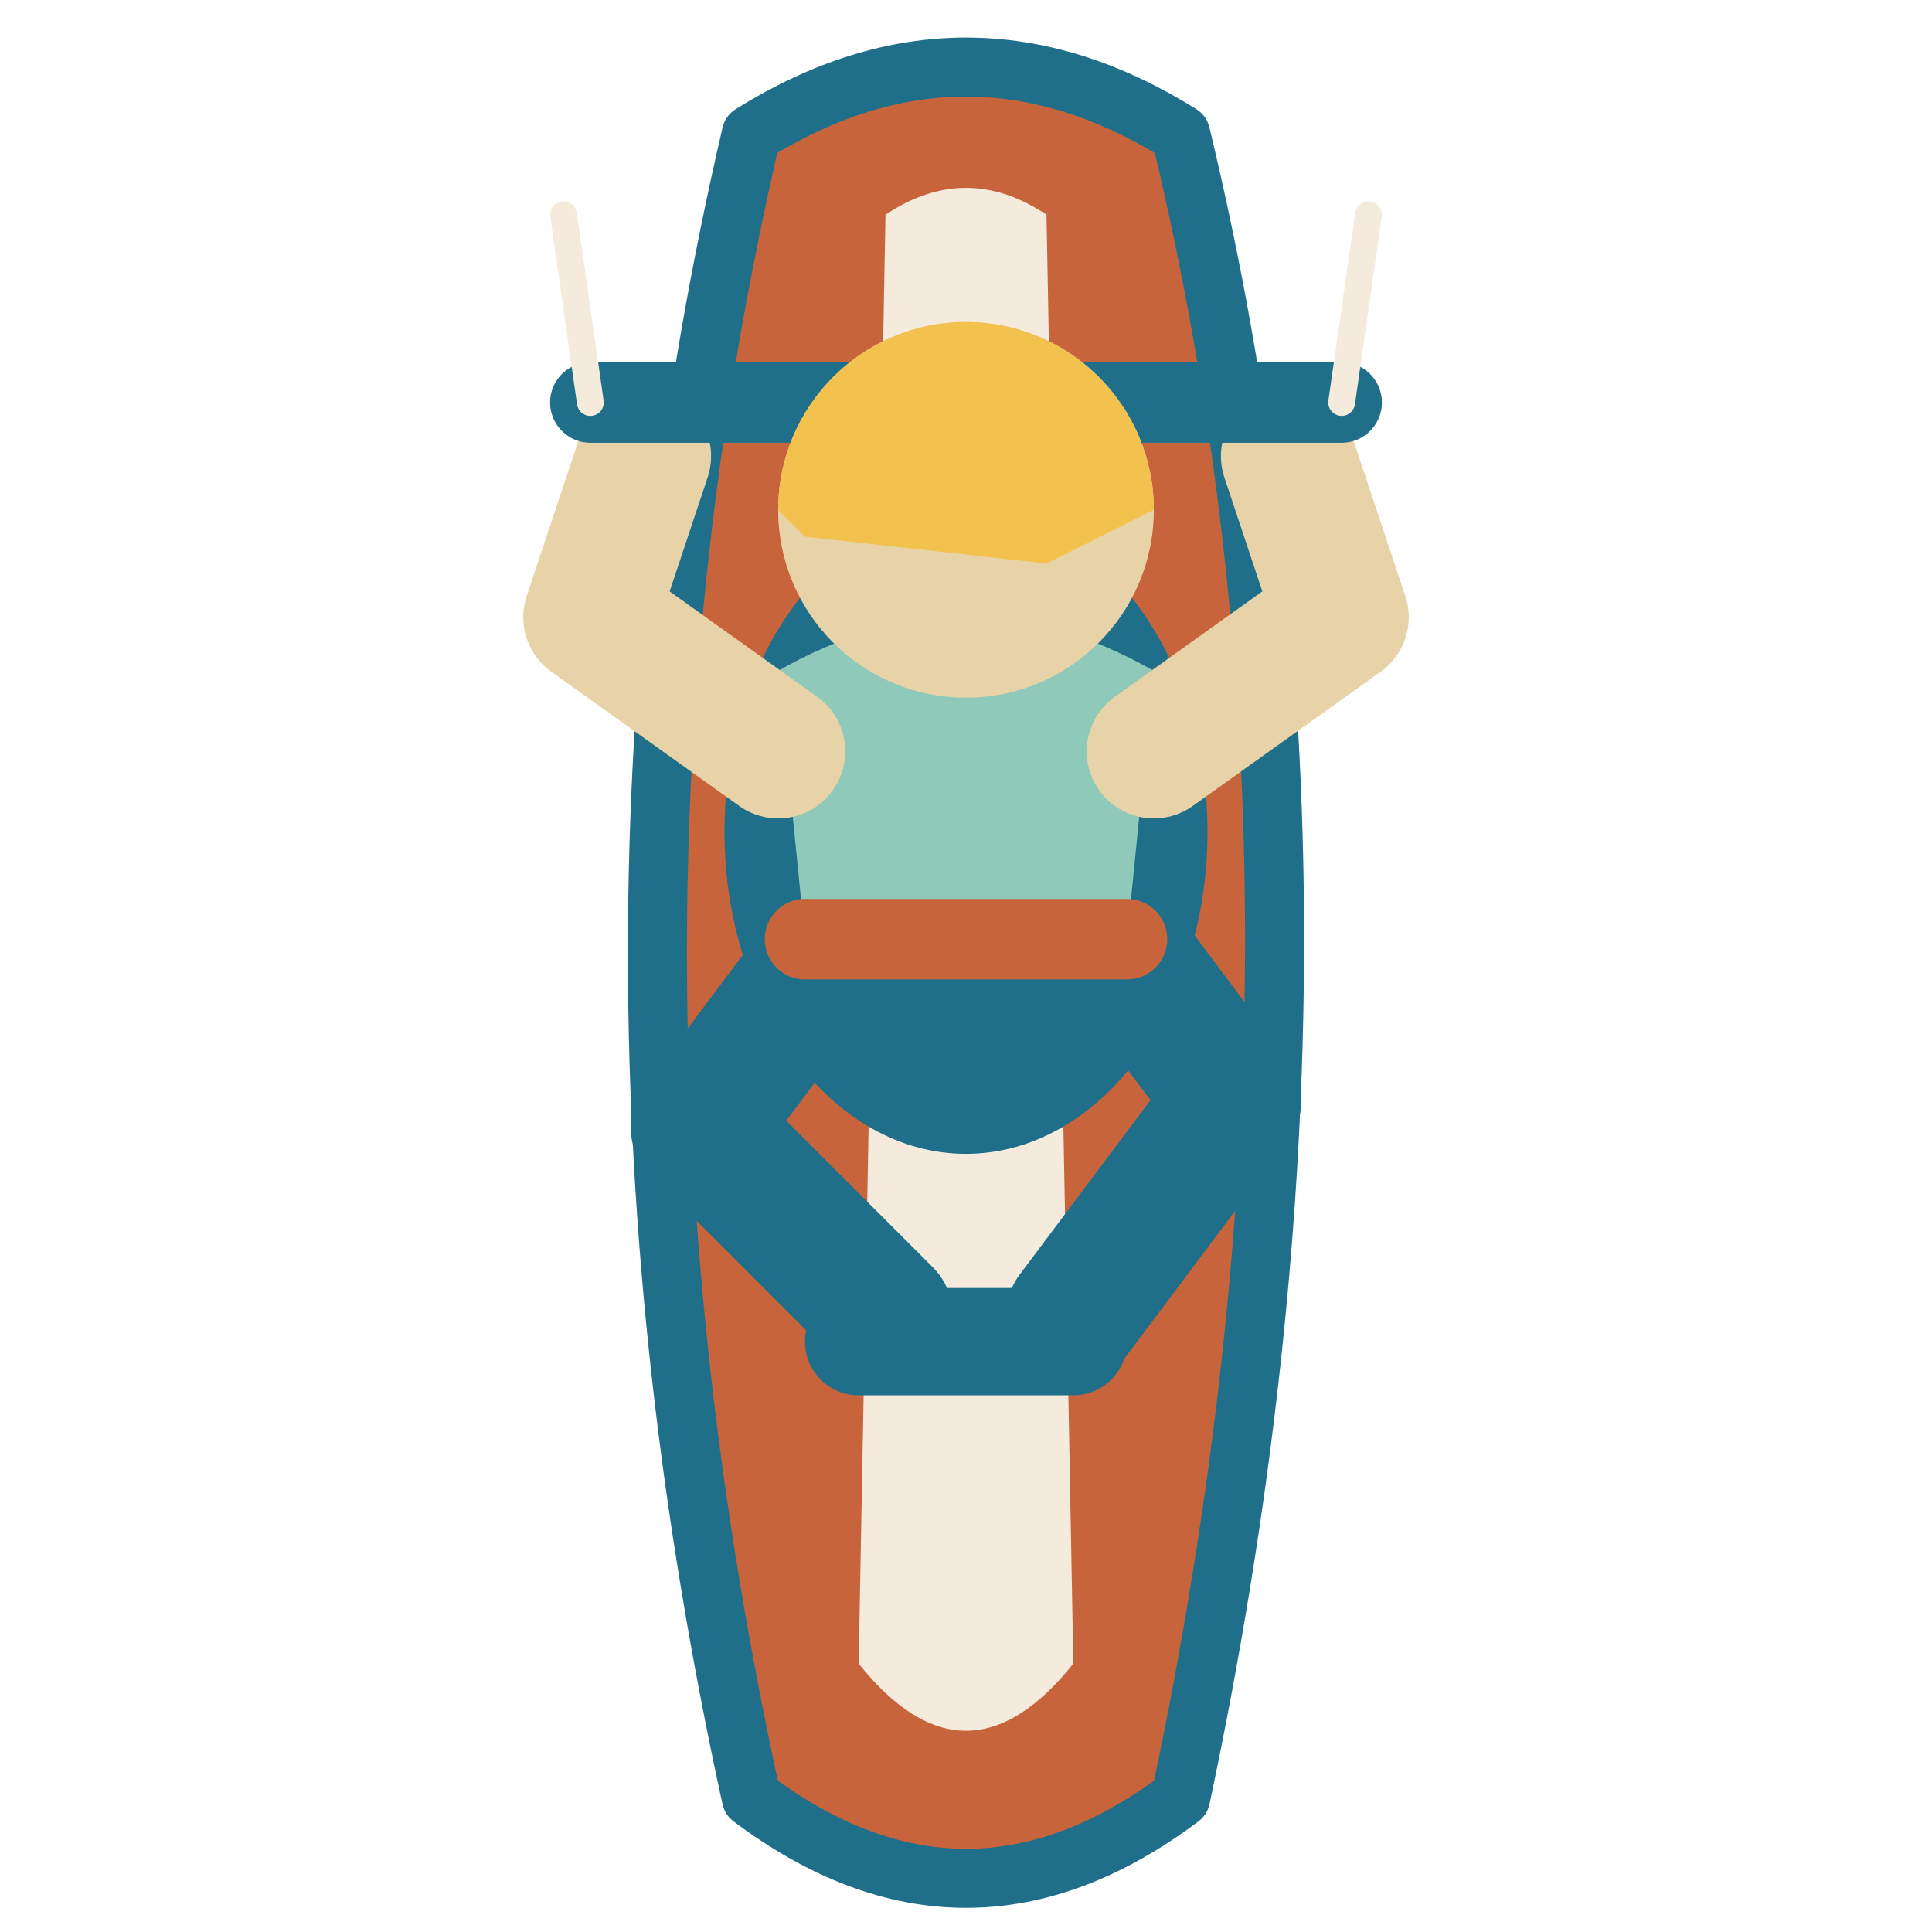
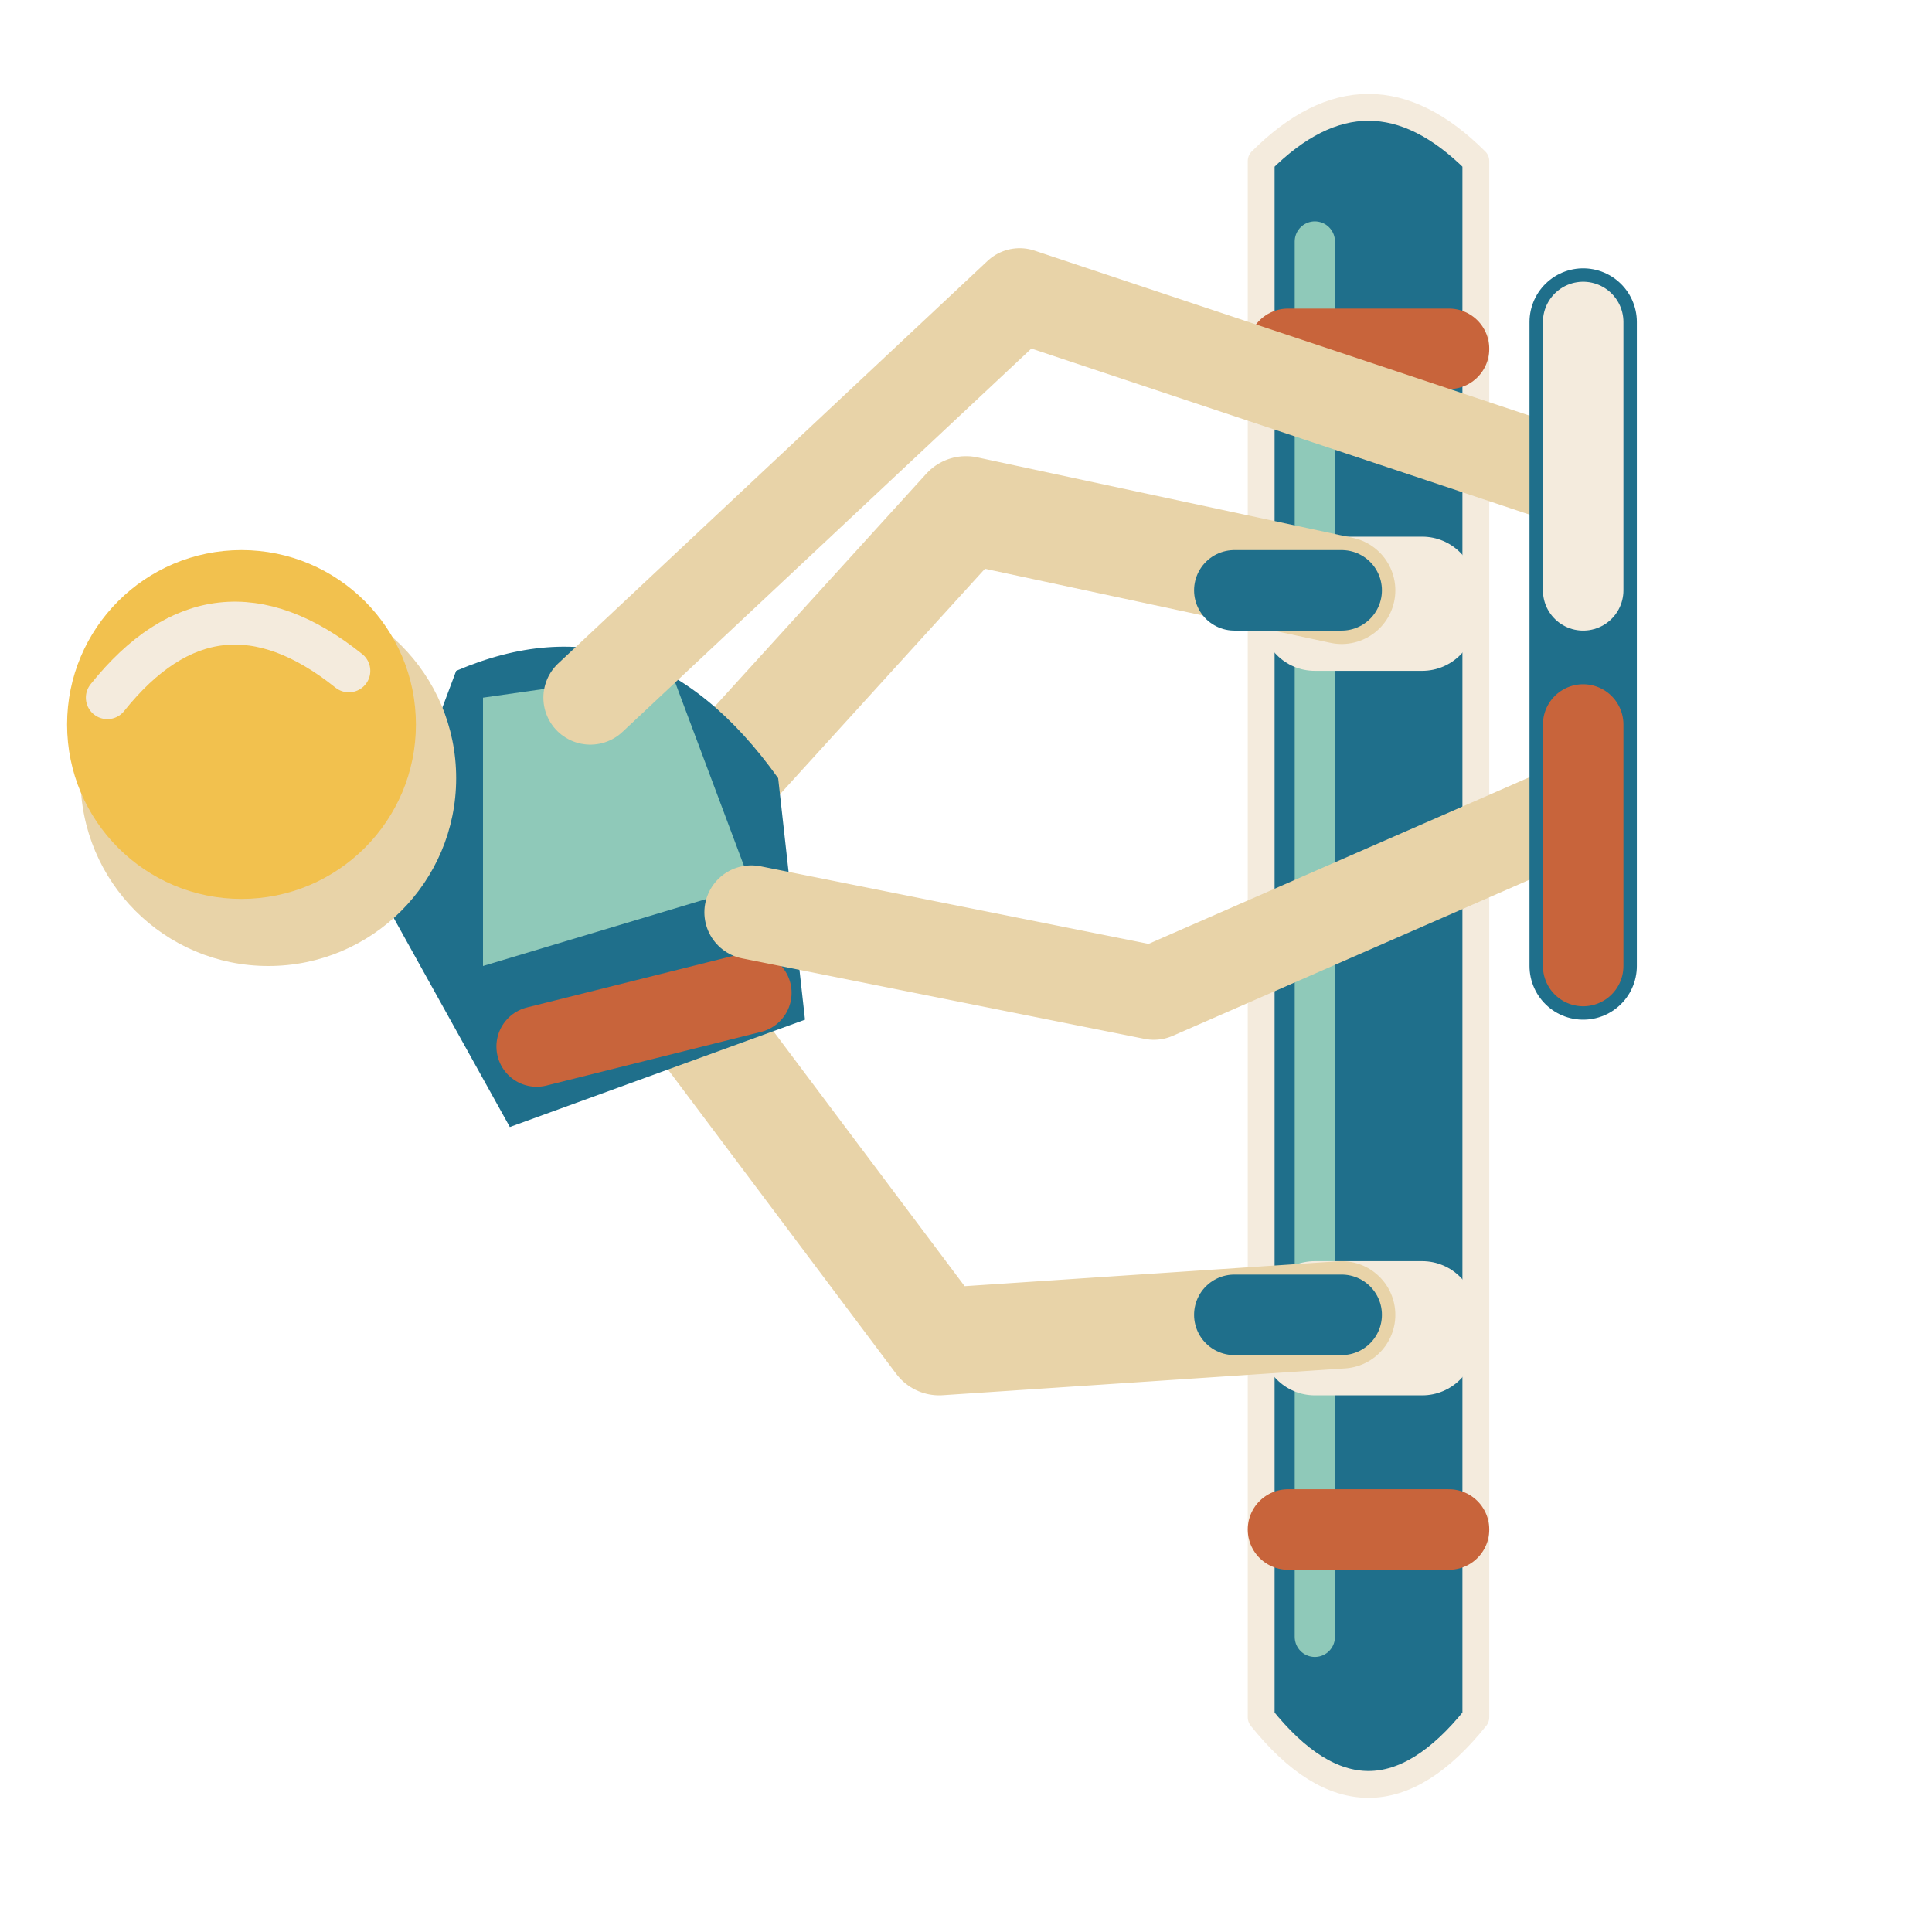
<svg xmlns="http://www.w3.org/2000/svg" width="72" height="72" viewBox="0 0 72 72">
  <g stroke-linecap="round" stroke-linejoin="round">
-     <path d="M28 5 Q36 0 44 5 Q51 34 44 67 Q36 73 28 67 Q21 35 28 5Z" fill="#C8643B" stroke="#1F6F8B" stroke-width="2.2" />
-     <path d="M33 8 Q36 6 39 8 L40 62 Q36 67 32 62Z" fill="#F4EBDD" />
-     <rect x="30" y="24" width="12" height="4" rx="2" fill="#1F6F8B" />
-     <rect x="30" y="48" width="12" height="4" rx="2" fill="#1F6F8B" />
-     <path d="M33 49 L26 42 L32 34 M40 49 L46 41 L40 33" fill="none" stroke="#1F6F8B" stroke-width="5" />
-     <ellipse cx="36" cy="31" rx="9" ry="12" fill="#1F6F8B" />
-     <path d="M29 25 Q36 21 43 25 L42 35 L30 35Z" fill="#8FC9B9" />
-     <path d="M29 28 L22 23 L24 17 M43 28 L50 23 L48 17" fill="none" stroke="#E8D3A8" stroke-width="5" />
-     <path d="M22 15 L50 15" fill="none" stroke="#1F6F8B" stroke-width="3" />
-     <path d="M22 15 L21 8 M50 15 L51 8" fill="none" stroke="#F4EBDD" stroke-width="1" />
-     <ellipse cx="36" cy="19" rx="7" ry="7" fill="#E8D3A8" />
-     <path d="M29 19 A7 7 0 0 1 43 19 L39 21 L30 20Z" fill="#F2C14E" />
-     <path d="M30 35 L42 35" fill="none" stroke="#C8643B" stroke-width="3" />
+     <path d="M47 6 Q51 2 55 6 L55 64 Q51 69 47 64Z" fill="#1F6F8B" stroke="#F4EBDD" stroke-width="1" />
+     <path d="M49 9 L49 61" fill="none" stroke="#8FC9B9" stroke-width="1.5" />
+     <rect x="47" y="20" width="8" height="5" rx="2" fill="#F4EBDD" />
+     <rect x="47" y="47" width="8" height="5" rx="2" fill="#F4EBDD" />
+     <path d="M48 13 L54 13 M48 57 L54 57" fill="none" stroke="#C8643B" stroke-width="3" />
+     <path d="M50 22 L36 19 L26 30 M50 49 L35 50 L26 38" fill="none" stroke="#E8D3A8" stroke-width="4" />
+     <path d="M50 22 L46 22 M50 49 L46 49" fill="none" stroke="#1F6F8B" stroke-width="3" />
+     <path d="M17 25 Q24 22 29 29 L30 38 L19 42 L14 33Z" fill="#1F6F8B" />
+     <path d="M18 26 L25 25 L28 33 L18 36Z" fill="#8FC9B9" />
+     <path d="M20 39 L28 37" fill="none" stroke="#C8643B" stroke-width="3" />
+     <path d="M22 26 L38 11 L59 18 M28 34 L43 37 L59 30" fill="none" stroke="#E8D3A8" stroke-width="3.5" />
+     <path d="M59 12 L59 36" fill="none" stroke="#1F6F8B" stroke-width="4" />
+     <path d="M59 12 L59 22" fill="none" stroke="#F4EBDD" stroke-width="3" />
+     <path d="M59 27 L59 36" fill="none" stroke="#C8643B" stroke-width="3" />
+     <ellipse cx="10" cy="29" rx="7" ry="7" fill="#E8D3A8" />
+     <ellipse cx="9" cy="27" rx="6.5" ry="6.5" fill="#F2C14E" />
+     <path d="M4 26 Q8 21 13 25" fill="none" stroke="#F4EBDD" stroke-width="1.6" />
  </g>
</svg>
